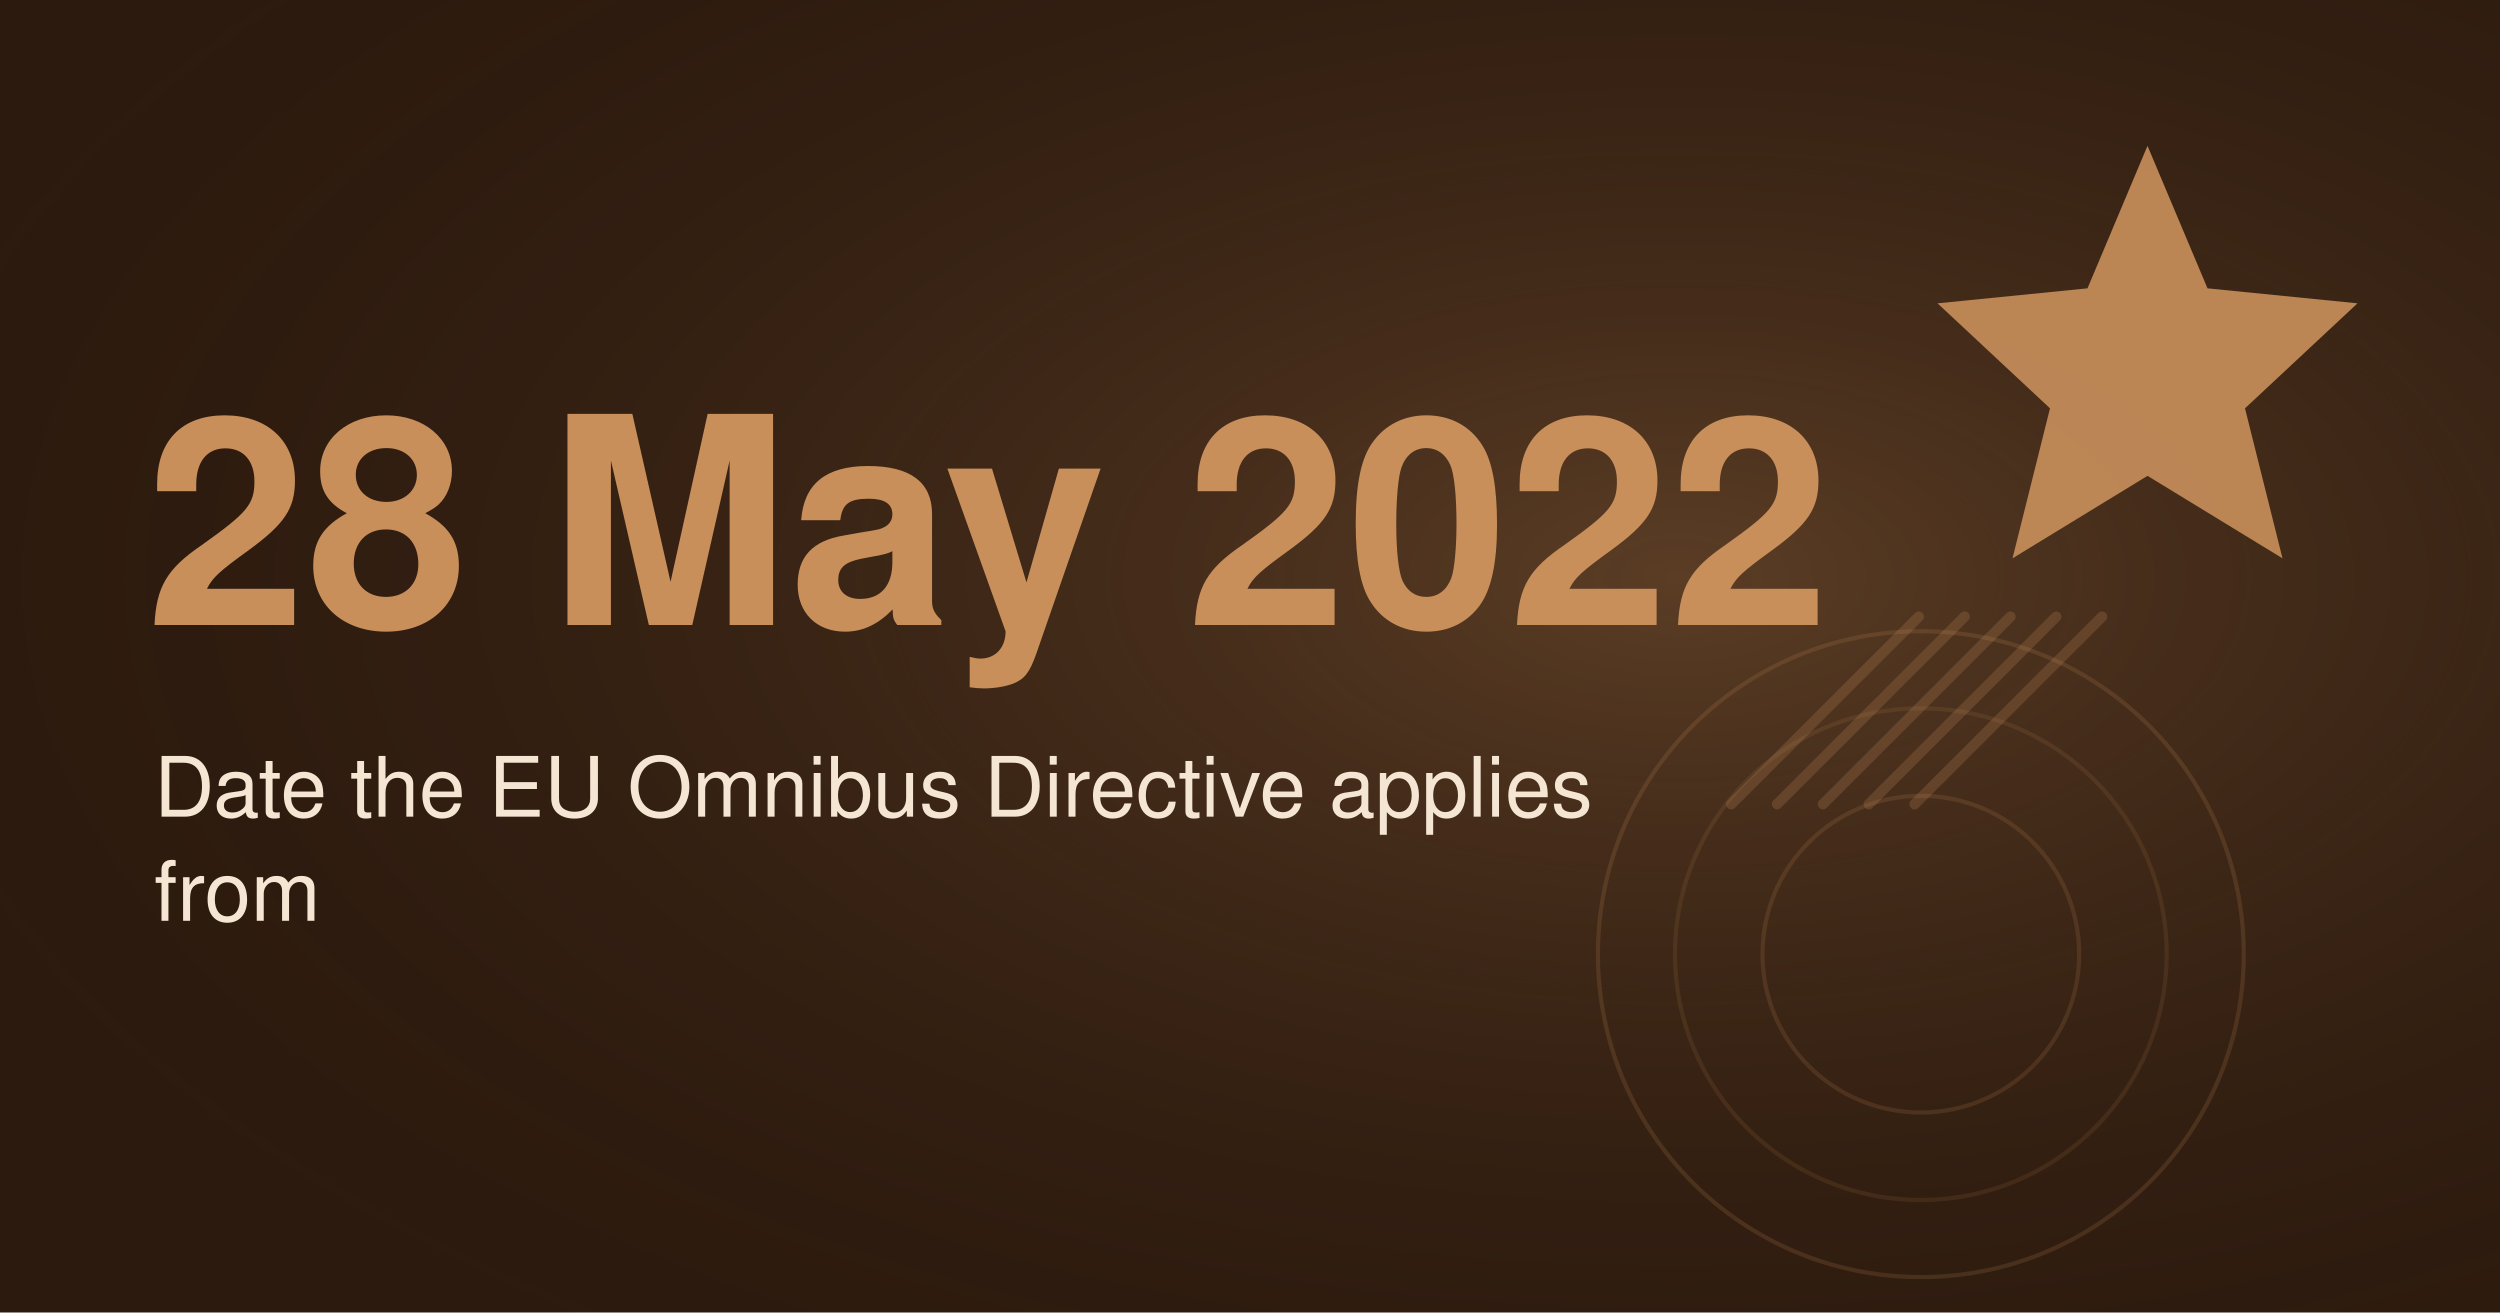
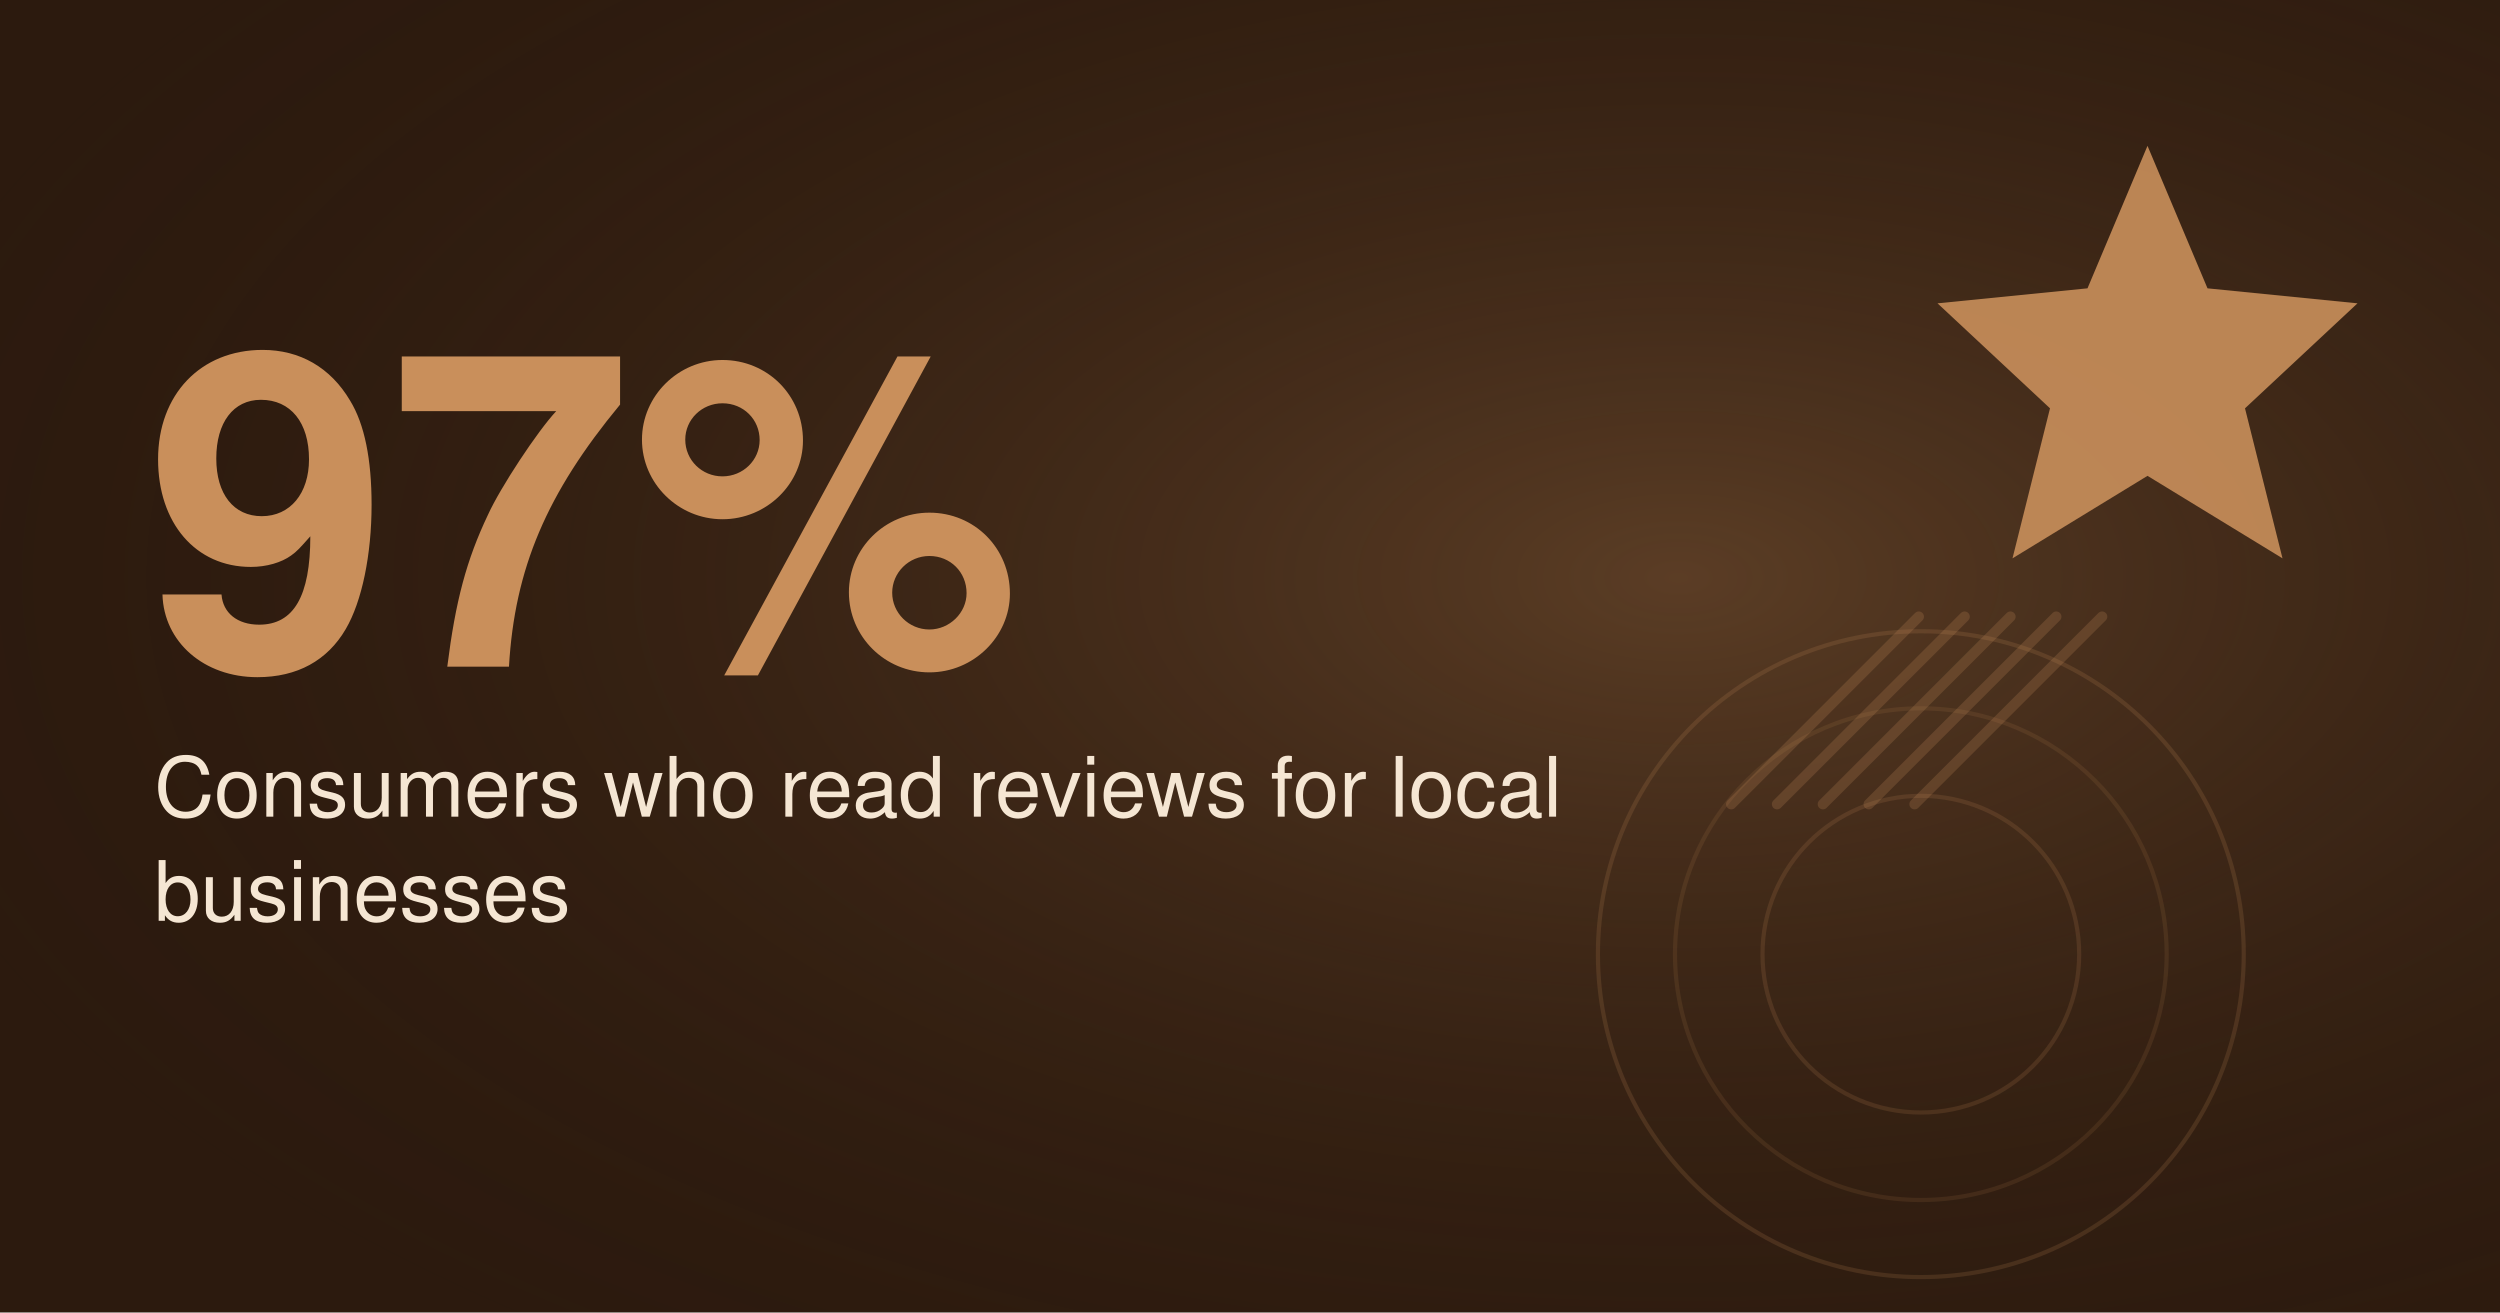
<svg xmlns="http://www.w3.org/2000/svg" width="1200" height="630" viewBox="0 0 1200 630" role="img" aria-label="Online Reviews Strategy for European Small Businesses">
  <defs>
    <radialGradient id="g" cx="67%" cy="44%" r="75%">
      <stop offset="0" stop-color="#c98f5b" stop-opacity="0.30" />
      <stop offset="1" stop-color="#2c1a0e" stop-opacity="0" />
    </radialGradient>
  </defs>
  <rect width="1200" height="630" fill="#2c1a0e" />
  <rect width="1200" height="630" fill="url(#g)" />
  <circle cx="922" cy="458" r="76" fill="none" stroke="#c98f5b" stroke-opacity="0.16" stroke-width="2" />
  <circle cx="922" cy="458" r="118" fill="none" stroke="#c98f5b" stroke-opacity="0.12" stroke-width="2" />
  <circle cx="922" cy="458" r="155" fill="none" stroke="#c98f5b" stroke-opacity="0.17" stroke-width="2" />
  <line x1="831" y1="386" x2="921" y2="296" stroke="#c98f5b" stroke-opacity="0.22" stroke-width="5" stroke-linecap="round" />
  <line x1="853" y1="386" x2="943" y2="296" stroke="#c98f5b" stroke-opacity="0.22" stroke-width="5" stroke-linecap="round" />
  <line x1="875" y1="386" x2="965" y2="296" stroke="#c98f5b" stroke-opacity="0.22" stroke-width="5" stroke-linecap="round" />
  <line x1="897" y1="386" x2="987" y2="296" stroke="#c98f5b" stroke-opacity="0.22" stroke-width="5" stroke-linecap="round" />
  <line x1="919" y1="386" x2="1009" y2="296" stroke="#c98f5b" stroke-opacity="0.22" stroke-width="5" stroke-linecap="round" />
  <g transform="translate(930 70) scale(3.6)" opacity="0.9">
    <path d="M28 0l8 19 20 2-15 14 5 20-18-11-18 11 5-20L0 21l20-2z" fill="#c98f5b" />
  </g>
-   <text x="70" y="300" font-family="Helvetica, Arial, sans-serif" font-size="139" font-weight="800" fill="#c98f5b">28 May 2022</text>
-   <text x="74" y="392" font-family="Helvetica, Arial, sans-serif" font-size="40" fill="#f5e6d3">Date the EU Omnibus Directive applies</text>
-   <text x="74" y="442" font-family="Helvetica, Arial, sans-serif" font-size="40" fill="#f5e6d3">from</text>
+   <text x="70" y="320" font-family="Helvetica, Arial, sans-serif" font-size="210" font-weight="800" fill="#c98f5b">97%</text>
+   <text x="74" y="392" font-family="Helvetica, Arial, sans-serif" font-size="40" fill="#f5e6d3">Consumers who read reviews for local</text>
+   <text x="74" y="442" font-family="Helvetica, Arial, sans-serif" font-size="40" fill="#f5e6d3">businesses</text>
</svg>
